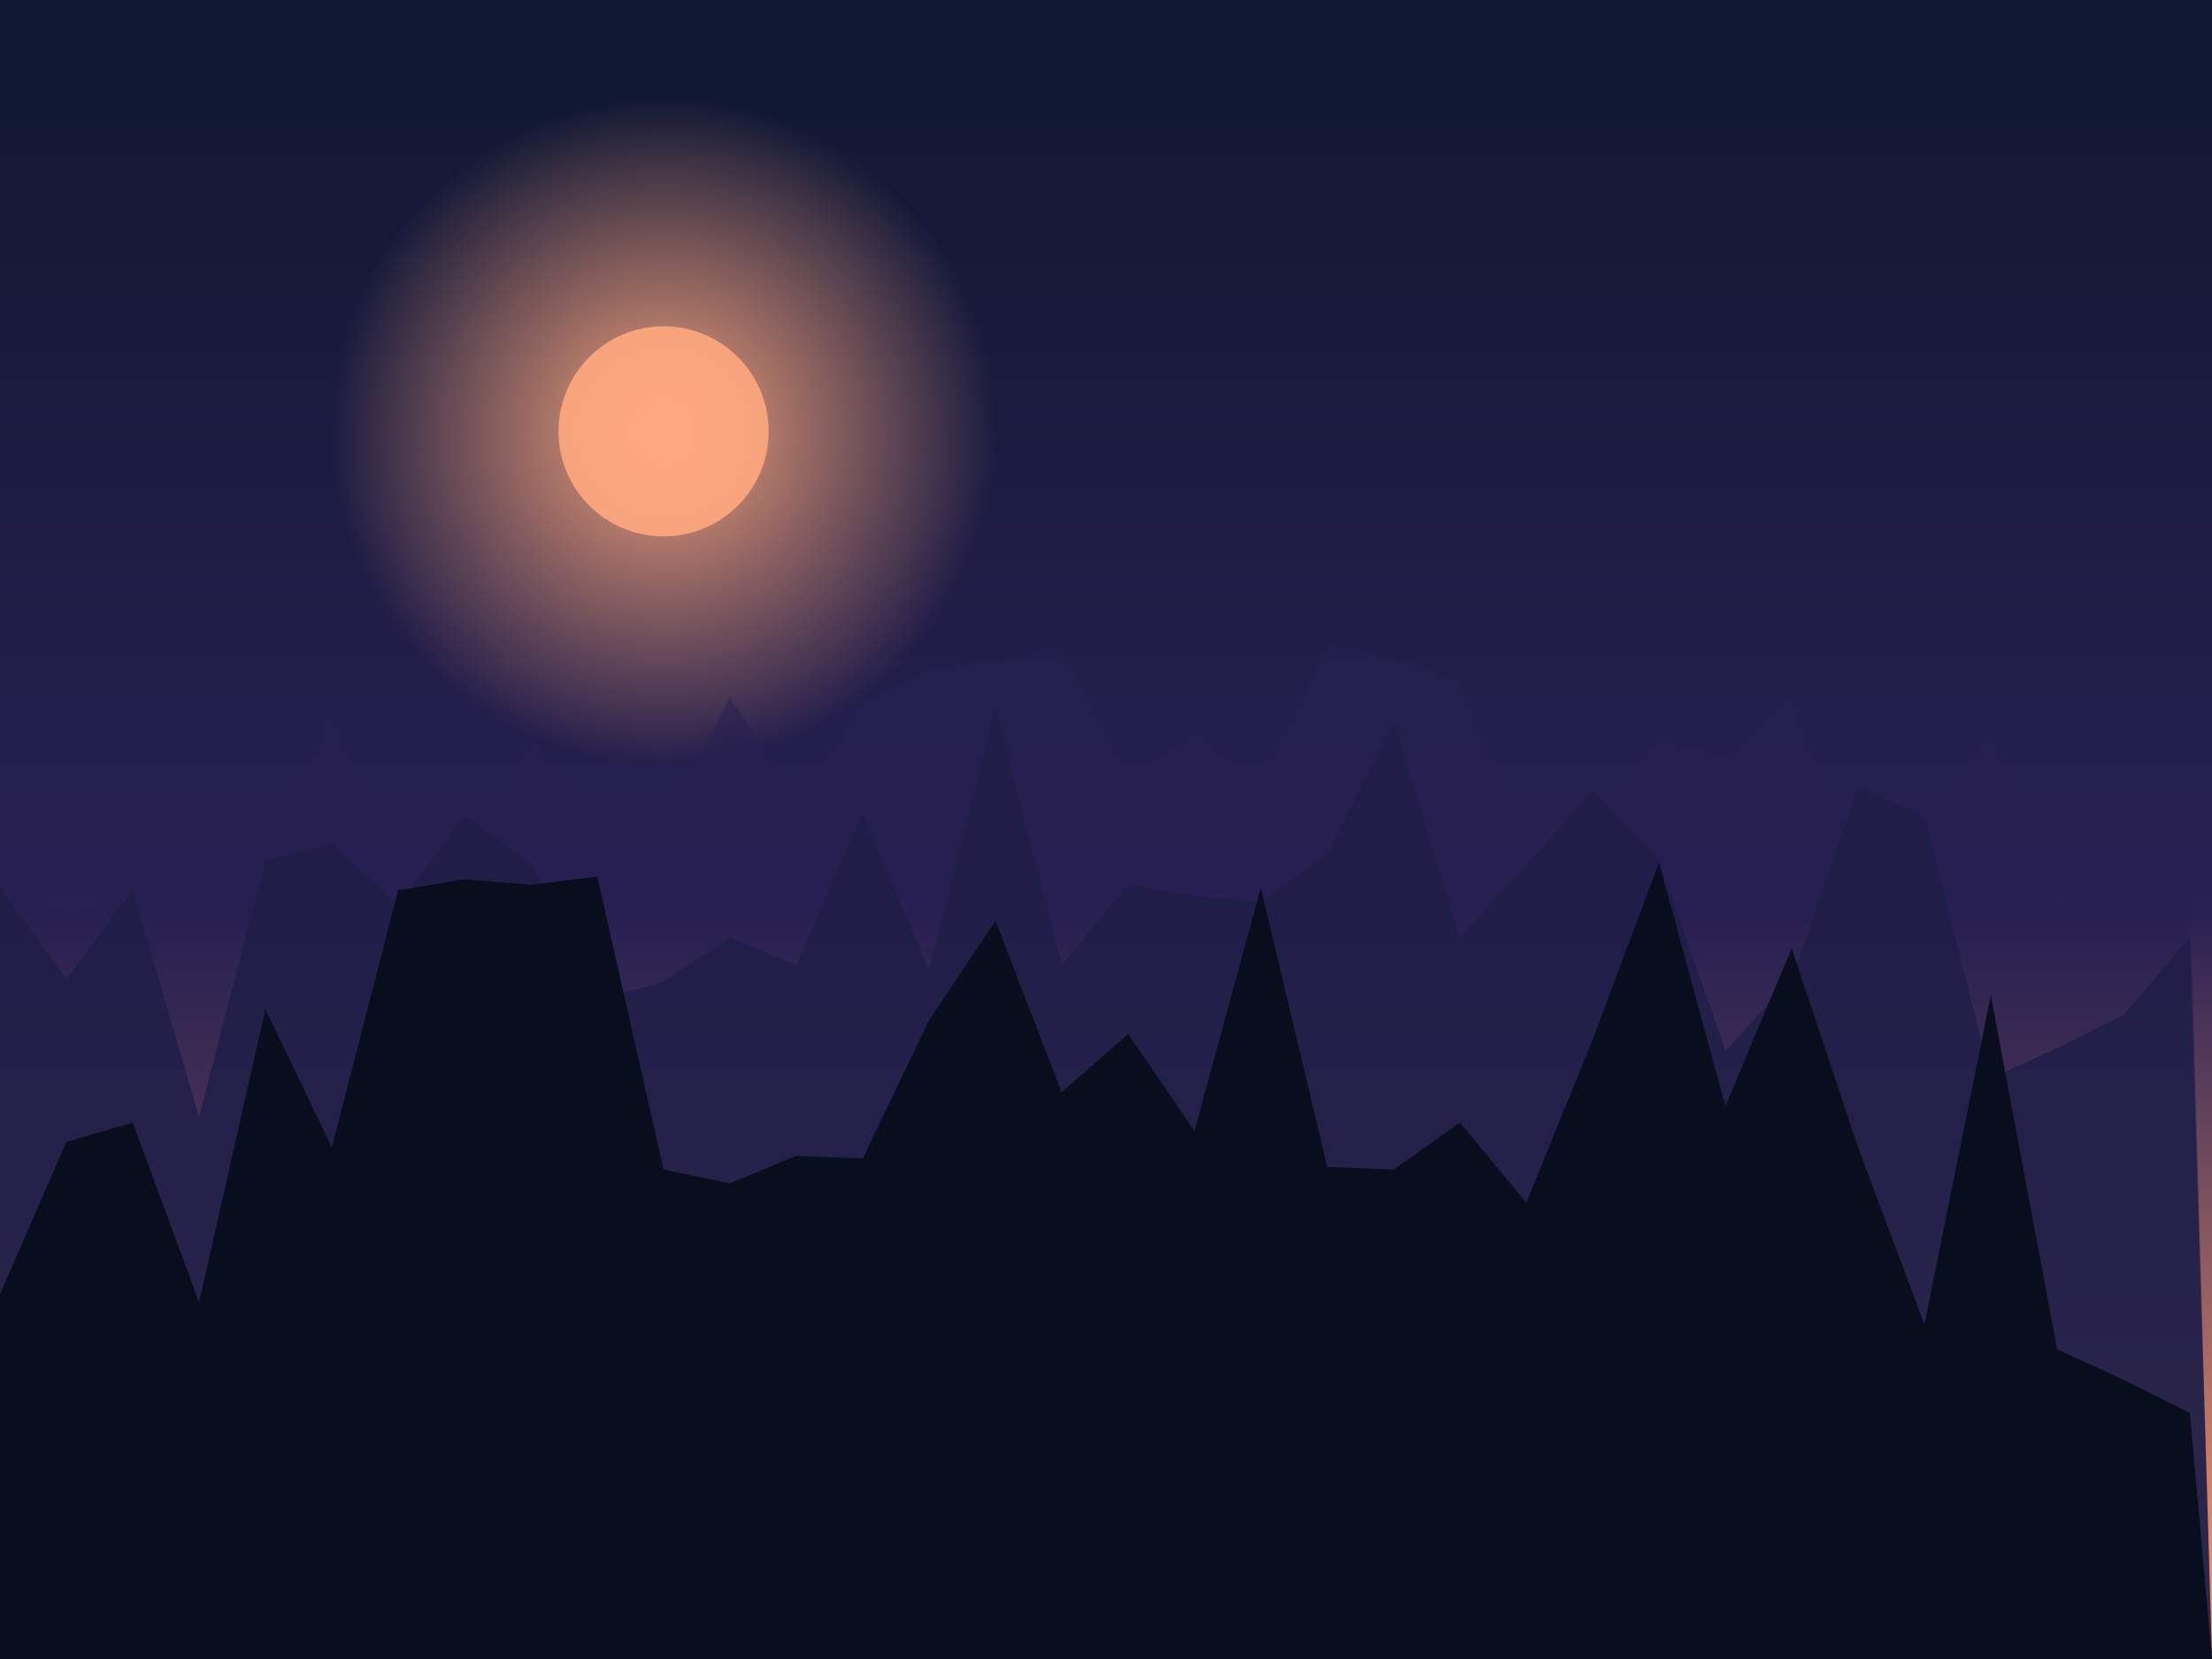
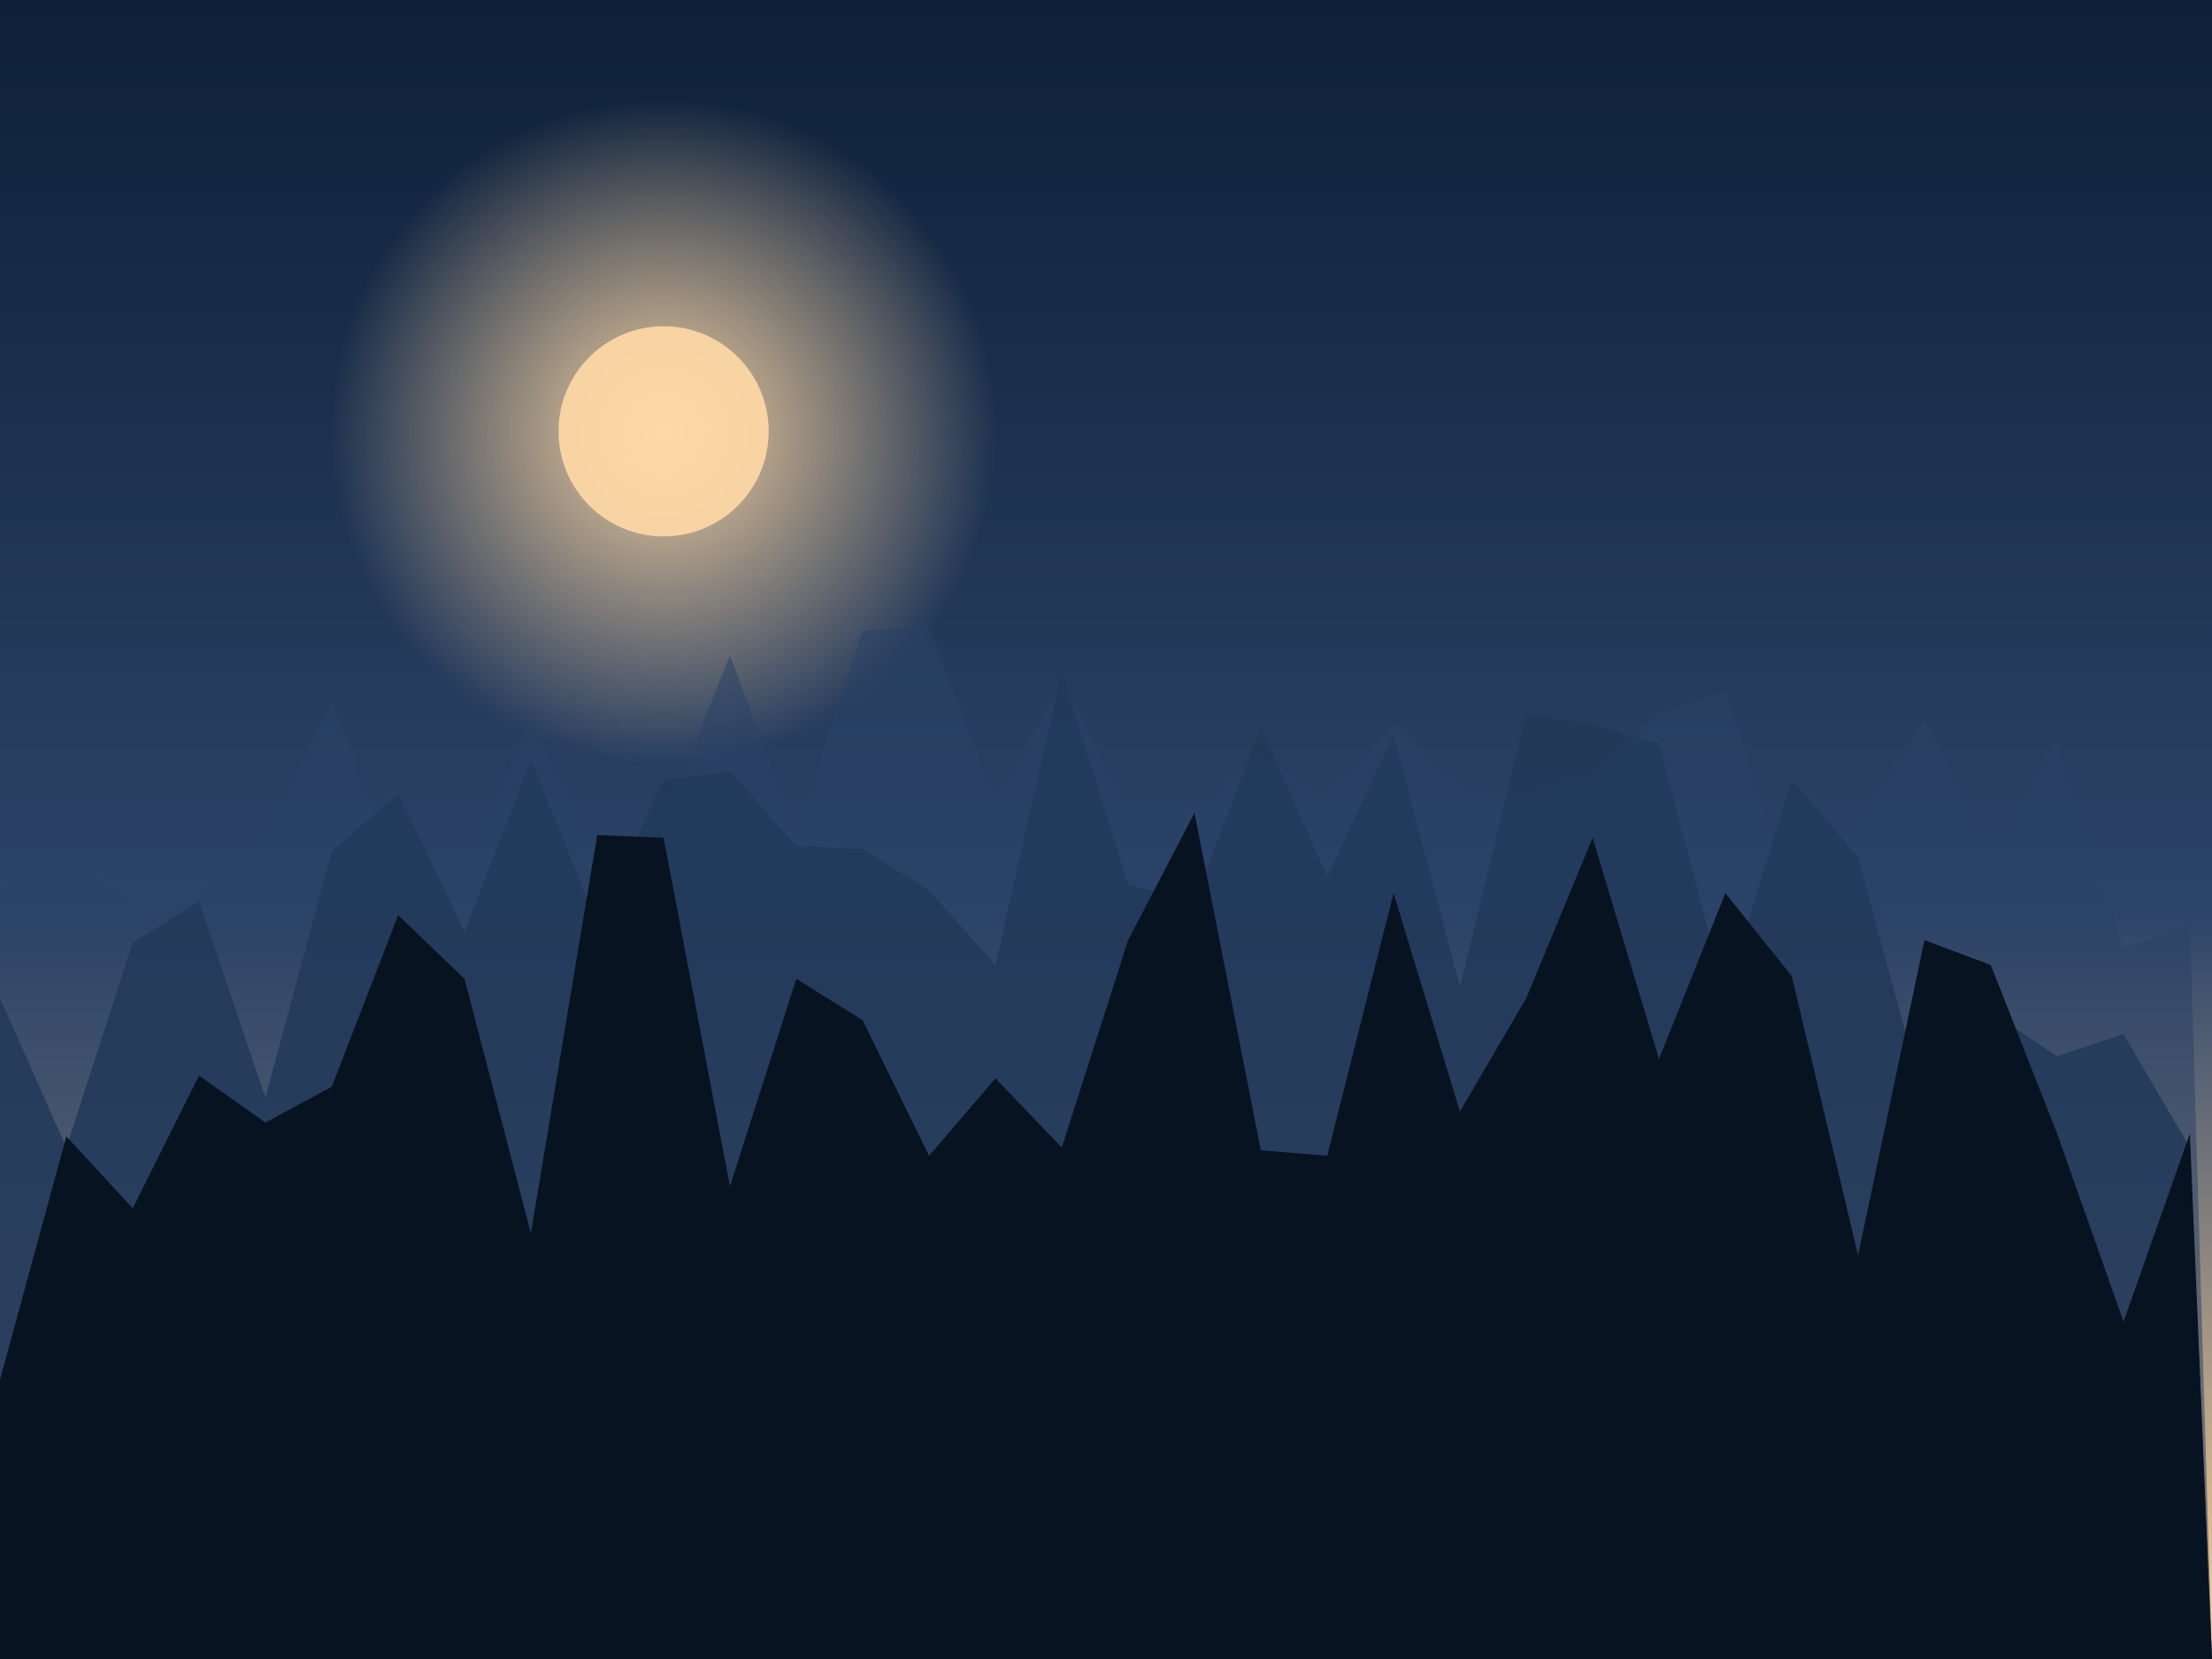
<svg xmlns="http://www.w3.org/2000/svg" viewBox="0 0 800 600" preserveAspectRatio="xMidYMid slice">
  <defs>
    <linearGradient id="sky" x1="0" y1="0" x2="0" y2="1">
-       <stop offset="0" stop-color="#0e1730" />
-       <stop offset="0.55" stop-color="#292053" />
-       <stop offset="1" stop-color="#ff9e6d" />
+       <stop offset="0" stop-color="#0e2038" />
+       <stop offset="0.55" stop-color="#2c4469" />
+       <stop offset="1" stop-color="#ffd49a" />
    </linearGradient>
    <radialGradient id="orb" cx="0.5" cy="0.5" r="0.5">
-       <stop offset="0" stop-color="#ffa97e" stop-opacity="0.95" />
-       <stop offset="1" stop-color="#ffa97e" stop-opacity="0" />
+       <stop offset="0" stop-color="#ffd9a6" stop-opacity="0.95" />
+       <stop offset="1" stop-color="#ffd9a6" stop-opacity="0" />
    </radialGradient>
  </defs>
  <rect width="800" height="600" fill="url(#sky)" />
  <circle cx="240" cy="156" r="120" fill="url(#orb)" />
-   <circle cx="240" cy="156" r="38" fill="#ffa97e" opacity="0.9" />
-   <path d="M0,600 L0,313 L24,331 L48,323 L72,325 L96,319 L120,257 L144,319 L168,316 L192,266 L216,304 L240,299 L264,252 L288,290 L312,254 L336,242 L360,239 L384,234 L408,282 L432,265 L456,283 L480,233 L504,238 L528,246 L552,305 L576,308 L600,267 L624,274 L648,250 L672,320 L696,304 L720,264 L744,330 L768,296 L792,323 L800,600 Z" fill="#271f50" opacity="0.55" />
-   <path d="M0,600 L0,321 L24,354 L48,322 L72,404 L96,311 L120,305 L144,327 L168,295 L192,312 L216,362 L240,355 L264,339 L288,349 L312,294 L336,351 L360,256 L384,349 L408,320 L432,324 L456,326 L480,309 L504,261 L528,339 L552,313 L576,286 L600,311 L624,380 L648,354 L672,285 L696,295 L720,390 L744,379 L768,367 L792,339 L800,600 Z" fill="#1f1d48" opacity="0.85" />
-   <path d="M0,600 L0,468 L24,413 L48,406 L72,471 L96,365 L120,415 L144,322 L168,318 L192,320 L216,317 L240,423 L264,428 L288,418 L312,419 L336,369 L360,333 L384,395 L408,374 L432,409 L456,321 L480,422 L504,423 L528,406 L552,435 L576,376 L600,312 L624,400 L648,343 L672,415 L696,479 L720,360 L744,488 L768,499 L792,511 L800,600 Z" fill="#080e1d" opacity="1.0" />
+   <circle cx="240" cy="156" r="38" fill="#ffd9a6" opacity="0.9" />
+   <path d="M0,600 L0,322 L24,308 L48,326 L72,325 L96,301 L120,254 L144,315 L168,313 L192,260 L216,305 L240,297 L264,237 L288,301 L312,228 L336,227 L360,289 L384,247 L408,290 L432,293 L456,273 L480,288 L504,262 L528,284 L552,287 L576,280 L600,258 L624,250 L648,321 L672,297 L696,260 L720,306 L744,268 L768,343 L792,334 L800,600 Z" fill="#294166" opacity="0.55" />
+   <path d="M0,600 L0,361 L24,415 L48,341 L72,326 L96,397 L120,308 L144,287 L168,337 L192,275 L216,334 L240,282 L264,279 L288,306 L312,307 L336,322 L360,349 L384,243 L408,320 L432,326 L456,263 L480,317 L504,266 L528,357 L552,258 L576,262 L600,269 L624,360 L648,282 L672,310 L696,399 L720,366 L744,382 L768,374 L792,415 L800,600 Z" fill="#213859" opacity="0.85" />
+   <path d="M0,600 L0,499 L24,411 L48,437 L72,389 L96,406 L120,393 L144,331 L168,354 L192,446 L216,302 L240,303 L264,429 L288,354 L312,369 L336,418 L360,390 L384,415 L408,340 L432,294 L456,416 L480,418 L504,323 L528,402 L552,361 L576,303 L600,383 L624,323 L648,353 L672,454 L696,340 L720,349 L744,410 L768,478 L792,410 L800,600 Z" fill="#081322" opacity="1.0" />
</svg>
